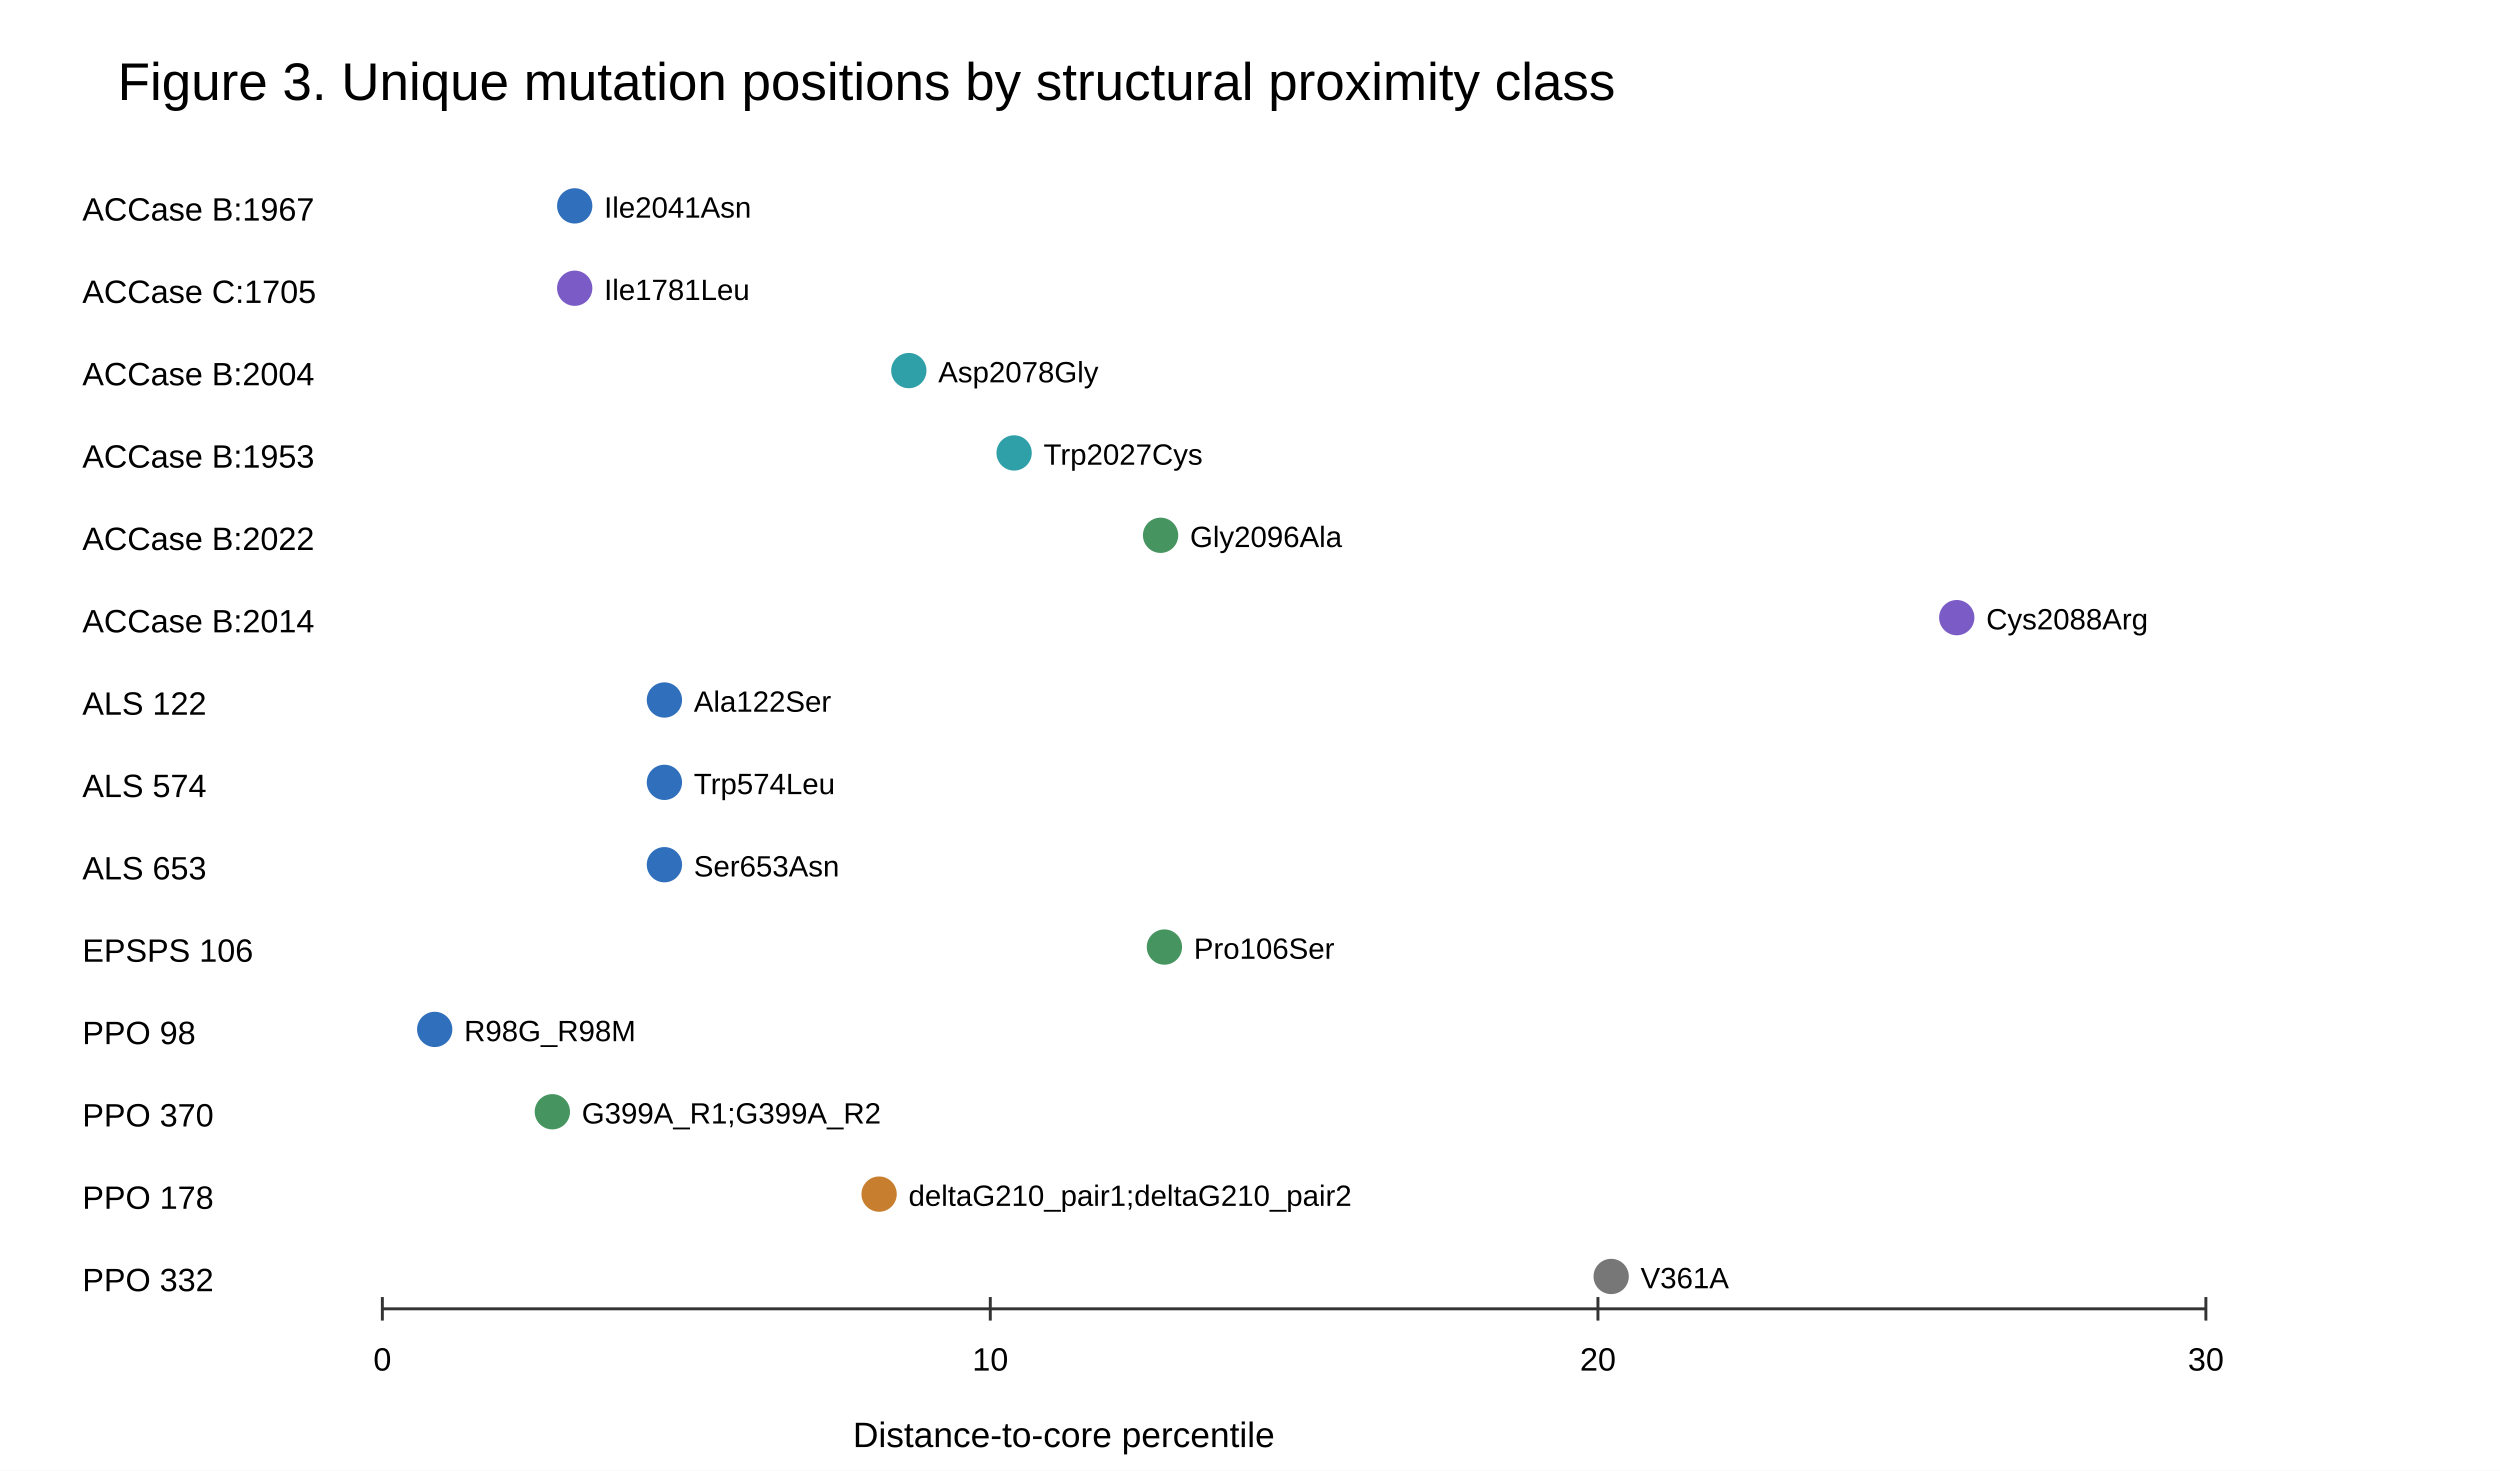
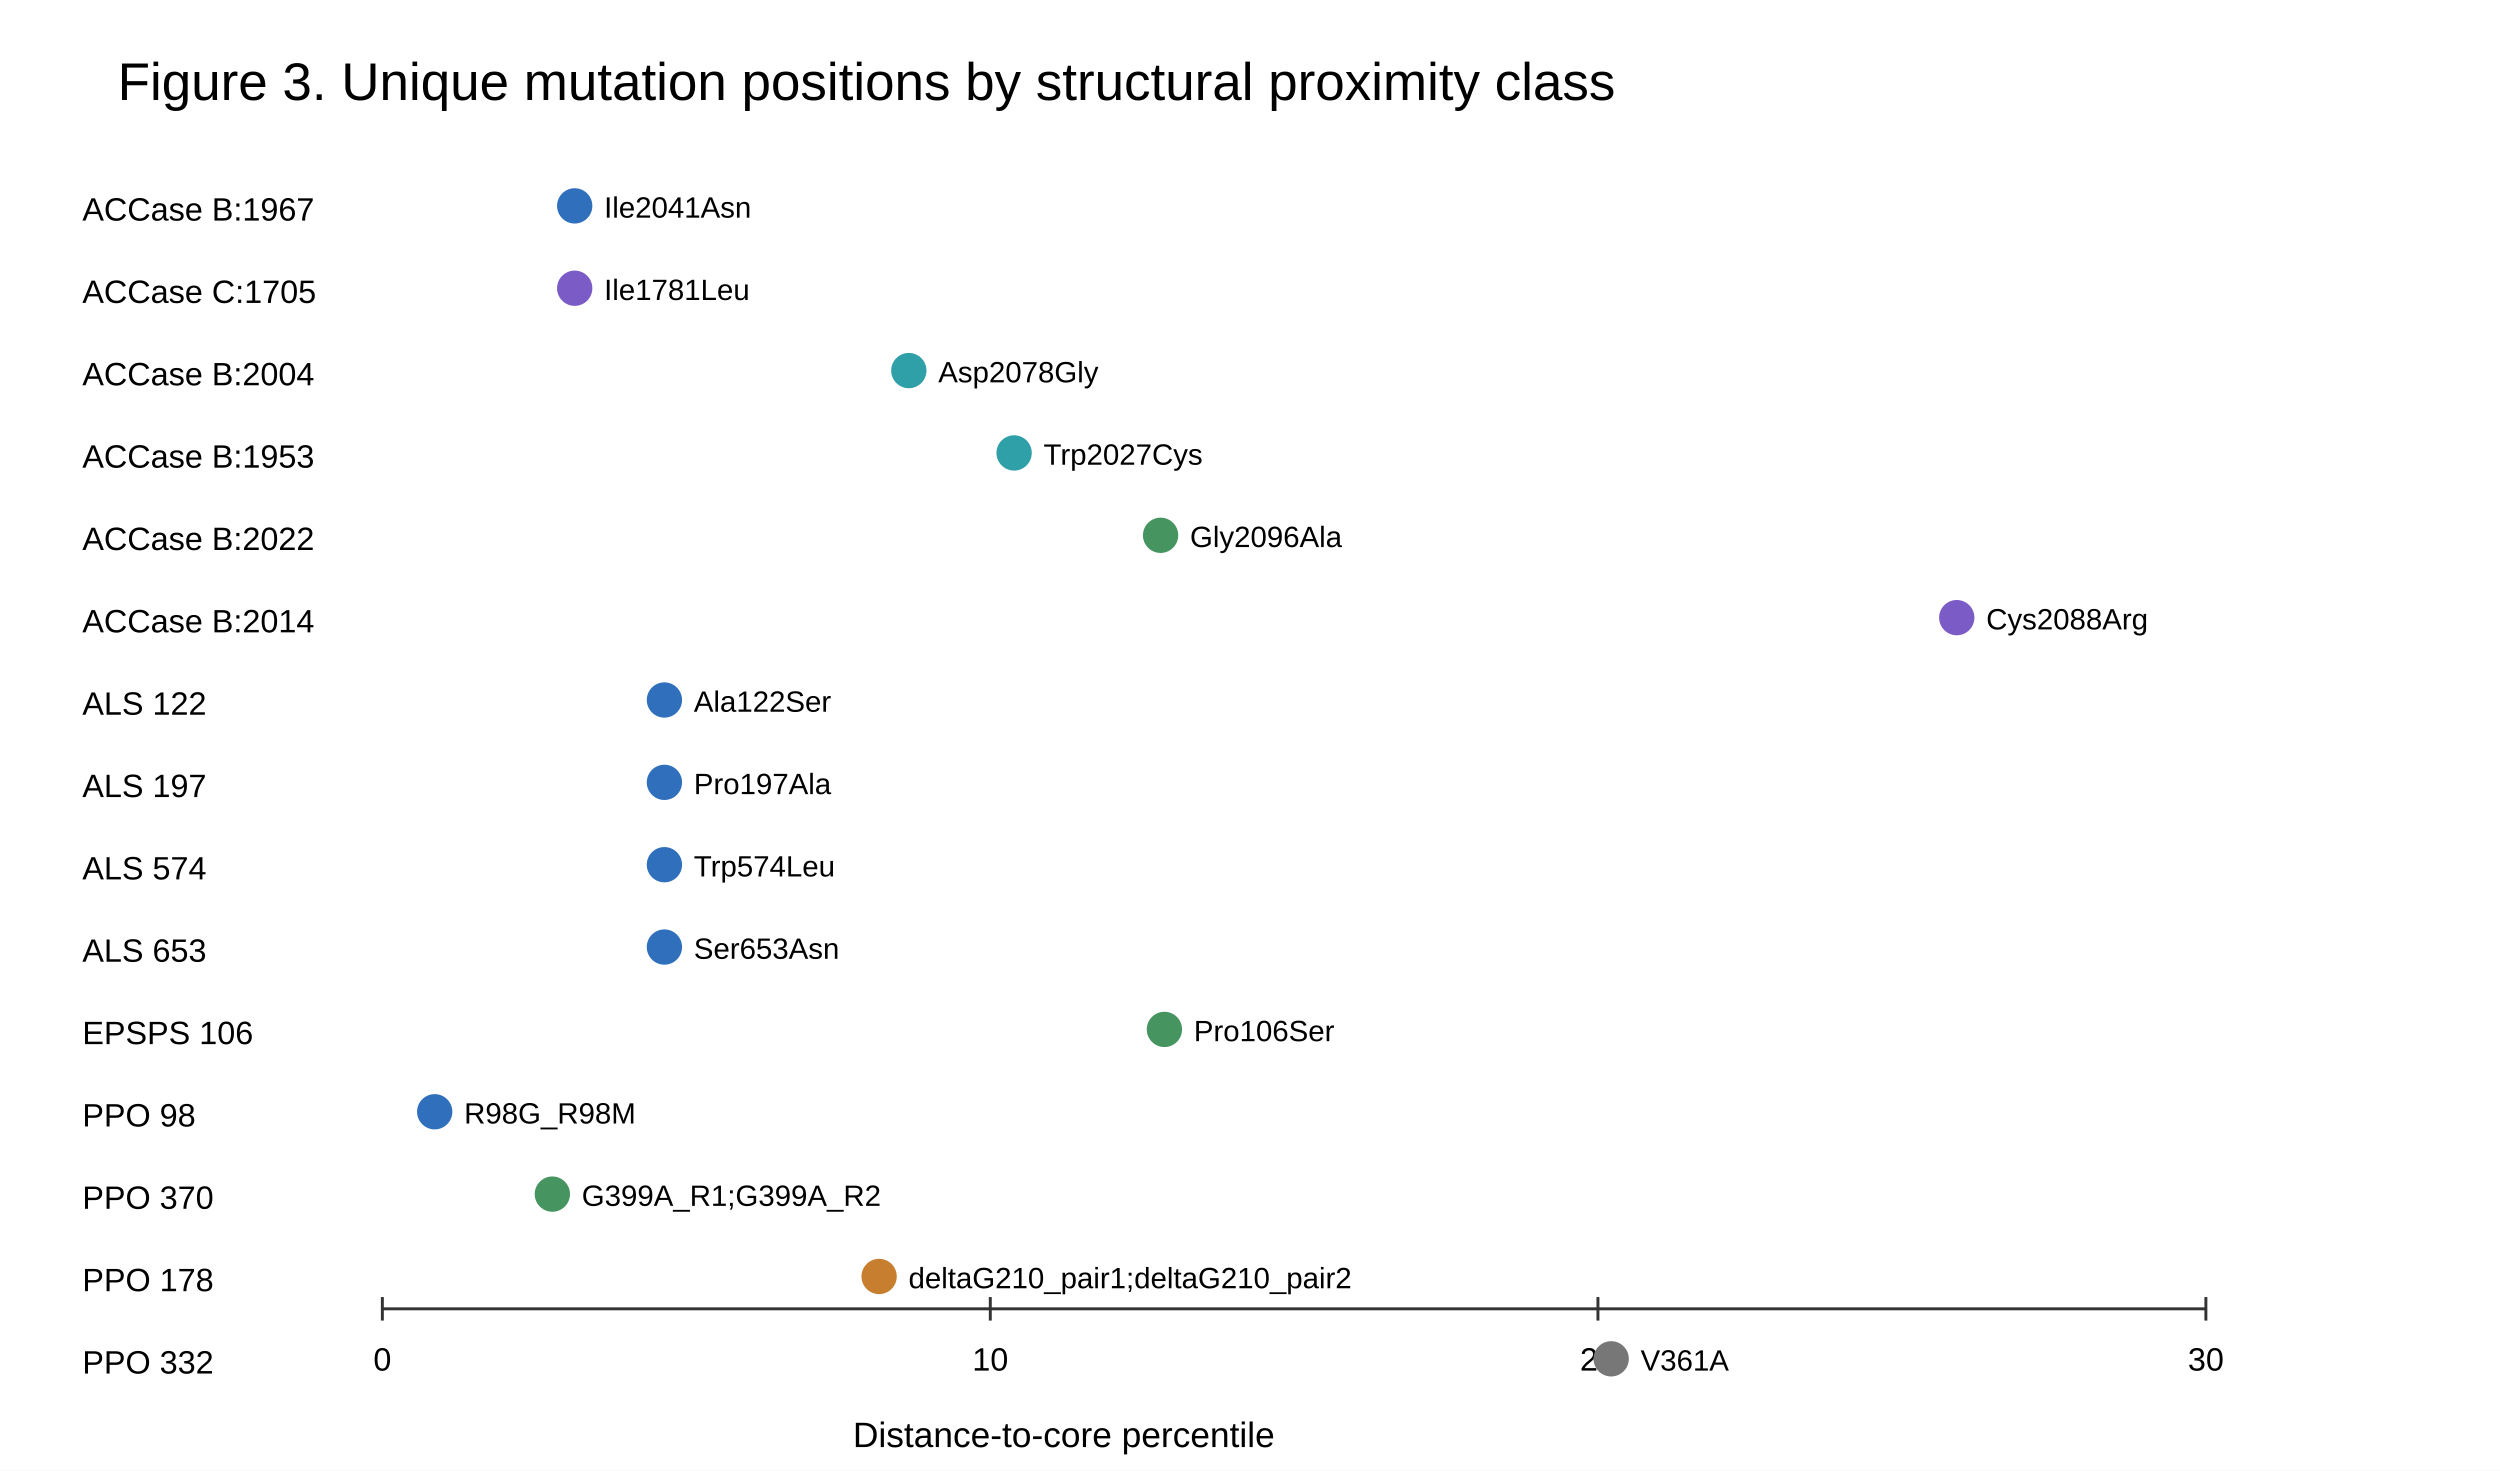
<svg xmlns="http://www.w3.org/2000/svg" width="850" height="500" viewBox="0 0 850 500">
  <rect width="100%" height="100%" fill="white" />
  <text x="40.0" y="34.0" font-size="18" font-family="Arial, sans-serif" text-anchor="start">Figure 3. Unique mutation positions by structural proximity class</text>
  <line x1="130" y1="445" x2="750" y2="445" stroke="#333" />
  <line x1="130.0" y1="441" x2="130.0" y2="449" stroke="#333" />
  <text x="130.0" y="466.0" font-size="11" font-family="Arial, sans-serif" text-anchor="middle">0</text>
  <line x1="336.7" y1="441" x2="336.7" y2="449" stroke="#333" />
  <text x="336.7" y="466.0" font-size="11" font-family="Arial, sans-serif" text-anchor="middle">10</text>
  <line x1="543.3" y1="441" x2="543.3" y2="449" stroke="#333" />
  <text x="543.3" y="466.0" font-size="11" font-family="Arial, sans-serif" text-anchor="middle">20</text>
  <line x1="750.0" y1="441" x2="750.0" y2="449" stroke="#333" />
  <text x="750.0" y="466.0" font-size="11" font-family="Arial, sans-serif" text-anchor="middle">30</text>
  <text x="28.0" y="75.0" font-size="11" font-family="Arial, sans-serif" text-anchor="start">ACCase B:1967</text>
  <circle cx="195.4" cy="70.0" r="6" fill="#2f6fbb" />
  <text x="205.4" y="74.0" font-size="10" font-family="Arial, sans-serif" text-anchor="start">Ile2041Asn</text>
  <text x="28.0" y="103.0" font-size="11" font-family="Arial, sans-serif" text-anchor="start">ACCase C:1705</text>
  <circle cx="195.4" cy="98.0" r="6" fill="#7b5bc6" />
  <text x="205.4" y="102.0" font-size="10" font-family="Arial, sans-serif" text-anchor="start">Ile1781Leu</text>
  <text x="28.0" y="131.0" font-size="11" font-family="Arial, sans-serif" text-anchor="start">ACCase B:2004</text>
  <circle cx="309.0" cy="126.0" r="6" fill="#2f9fa8" />
  <text x="319.0" y="130.0" font-size="10" font-family="Arial, sans-serif" text-anchor="start">Asp2078Gly</text>
  <text x="28.0" y="159.0" font-size="11" font-family="Arial, sans-serif" text-anchor="start">ACCase B:1953</text>
  <circle cx="344.8" cy="154.0" r="6" fill="#2f9fa8" />
  <text x="354.8" y="158.0" font-size="10" font-family="Arial, sans-serif" text-anchor="start">Trp2027Cys</text>
  <text x="28.0" y="187.0" font-size="11" font-family="Arial, sans-serif" text-anchor="start">ACCase B:2022</text>
  <circle cx="394.6" cy="182.0" r="6" fill="#46945f" />
  <text x="404.6" y="186.0" font-size="10" font-family="Arial, sans-serif" text-anchor="start">Gly2096Ala</text>
  <text x="28.0" y="215.0" font-size="11" font-family="Arial, sans-serif" text-anchor="start">ACCase B:2014</text>
  <circle cx="665.3" cy="210.0" r="6" fill="#7b5bc6" />
  <text x="675.3" y="214.0" font-size="10" font-family="Arial, sans-serif" text-anchor="start">Cys2088Arg</text>
  <text x="28.0" y="243.0" font-size="11" font-family="Arial, sans-serif" text-anchor="start">ALS 122</text>
  <circle cx="225.9" cy="238.0" r="6" fill="#2f6fbb" />
  <text x="235.9" y="242.0" font-size="10" font-family="Arial, sans-serif" text-anchor="start">Ala122Ser</text>
-   <text x="28.0" y="271.0" font-size="11" font-family="Arial, sans-serif" text-anchor="start">ALS 574</text>
+   <text x="28.0" y="271.0" font-size="11" font-family="Arial, sans-serif" text-anchor="start">ALS 197</text>
  <circle cx="225.9" cy="266.0" r="6" fill="#2f6fbb" />
-   <text x="235.9" y="270.0" font-size="10" font-family="Arial, sans-serif" text-anchor="start">Trp574Leu</text>
-   <text x="28.0" y="299.0" font-size="11" font-family="Arial, sans-serif" text-anchor="start">ALS 653</text>
+   <text x="235.9" y="270.0" font-size="10" font-family="Arial, sans-serif" text-anchor="start">Pro197Ala</text>
+   <text x="28.0" y="299.0" font-size="11" font-family="Arial, sans-serif" text-anchor="start">ALS 574</text>
  <circle cx="225.9" cy="294.0" r="6" fill="#2f6fbb" />
-   <text x="235.9" y="298.0" font-size="10" font-family="Arial, sans-serif" text-anchor="start">Ser653Asn</text>
-   <text x="28.0" y="327.0" font-size="11" font-family="Arial, sans-serif" text-anchor="start">EPSPS 106</text>
-   <circle cx="395.9" cy="322.0" r="6" fill="#46945f" />
-   <text x="405.9" y="326.0" font-size="10" font-family="Arial, sans-serif" text-anchor="start">Pro106Ser</text>
-   <text x="28.0" y="355.0" font-size="11" font-family="Arial, sans-serif" text-anchor="start">PPO 98</text>
-   <circle cx="147.8" cy="350.0" r="6" fill="#2f6fbb" />
-   <text x="157.8" y="354.0" font-size="10" font-family="Arial, sans-serif" text-anchor="start">R98G_R98M</text>
-   <text x="28.0" y="383.0" font-size="11" font-family="Arial, sans-serif" text-anchor="start">PPO 370</text>
-   <circle cx="187.8" cy="378.0" r="6" fill="#46945f" />
-   <text x="197.8" y="382.0" font-size="10" font-family="Arial, sans-serif" text-anchor="start">G399A_R1;G399A_R2</text>
-   <text x="28.0" y="411.0" font-size="11" font-family="Arial, sans-serif" text-anchor="start">PPO 178</text>
-   <circle cx="298.9" cy="406.0" r="6" fill="#c77f2f" />
-   <text x="308.9" y="410.0" font-size="10" font-family="Arial, sans-serif" text-anchor="start">deltaG210_pair1;deltaG210_pair2</text>
-   <text x="28.0" y="439.0" font-size="11" font-family="Arial, sans-serif" text-anchor="start">PPO 332</text>
-   <circle cx="547.8" cy="434.0" r="6" fill="#777777" />
-   <text x="557.8" y="438.0" font-size="10" font-family="Arial, sans-serif" text-anchor="start">V361A</text>
+   <text x="235.9" y="298.0" font-size="10" font-family="Arial, sans-serif" text-anchor="start">Trp574Leu</text>
+   <text x="28.0" y="327.0" font-size="11" font-family="Arial, sans-serif" text-anchor="start">ALS 653</text>
+   <circle cx="225.9" cy="322.0" r="6" fill="#2f6fbb" />
+   <text x="235.9" y="326.0" font-size="10" font-family="Arial, sans-serif" text-anchor="start">Ser653Asn</text>
+   <text x="28.0" y="355.0" font-size="11" font-family="Arial, sans-serif" text-anchor="start">EPSPS 106</text>
+   <circle cx="395.9" cy="350.0" r="6" fill="#46945f" />
+   <text x="405.9" y="354.0" font-size="10" font-family="Arial, sans-serif" text-anchor="start">Pro106Ser</text>
+   <text x="28.0" y="383.0" font-size="11" font-family="Arial, sans-serif" text-anchor="start">PPO 98</text>
+   <circle cx="147.8" cy="378.0" r="6" fill="#2f6fbb" />
+   <text x="157.8" y="382.0" font-size="10" font-family="Arial, sans-serif" text-anchor="start">R98G_R98M</text>
+   <text x="28.0" y="411.0" font-size="11" font-family="Arial, sans-serif" text-anchor="start">PPO 370</text>
+   <circle cx="187.8" cy="406.0" r="6" fill="#46945f" />
+   <text x="197.8" y="410.0" font-size="10" font-family="Arial, sans-serif" text-anchor="start">G399A_R1;G399A_R2</text>
+   <text x="28.0" y="439.0" font-size="11" font-family="Arial, sans-serif" text-anchor="start">PPO 178</text>
+   <circle cx="298.9" cy="434.0" r="6" fill="#c77f2f" />
+   <text x="308.9" y="438.0" font-size="10" font-family="Arial, sans-serif" text-anchor="start">deltaG210_pair1;deltaG210_pair2</text>
+   <text x="28.0" y="467.0" font-size="11" font-family="Arial, sans-serif" text-anchor="start">PPO 332</text>
+   <circle cx="547.8" cy="462.0" r="6" fill="#777777" />
+   <text x="557.8" y="466.0" font-size="10" font-family="Arial, sans-serif" text-anchor="start">V361A</text>
  <text x="290.0" y="492.0" font-size="12" font-family="Arial, sans-serif" text-anchor="start">Distance-to-core percentile</text>
</svg>
